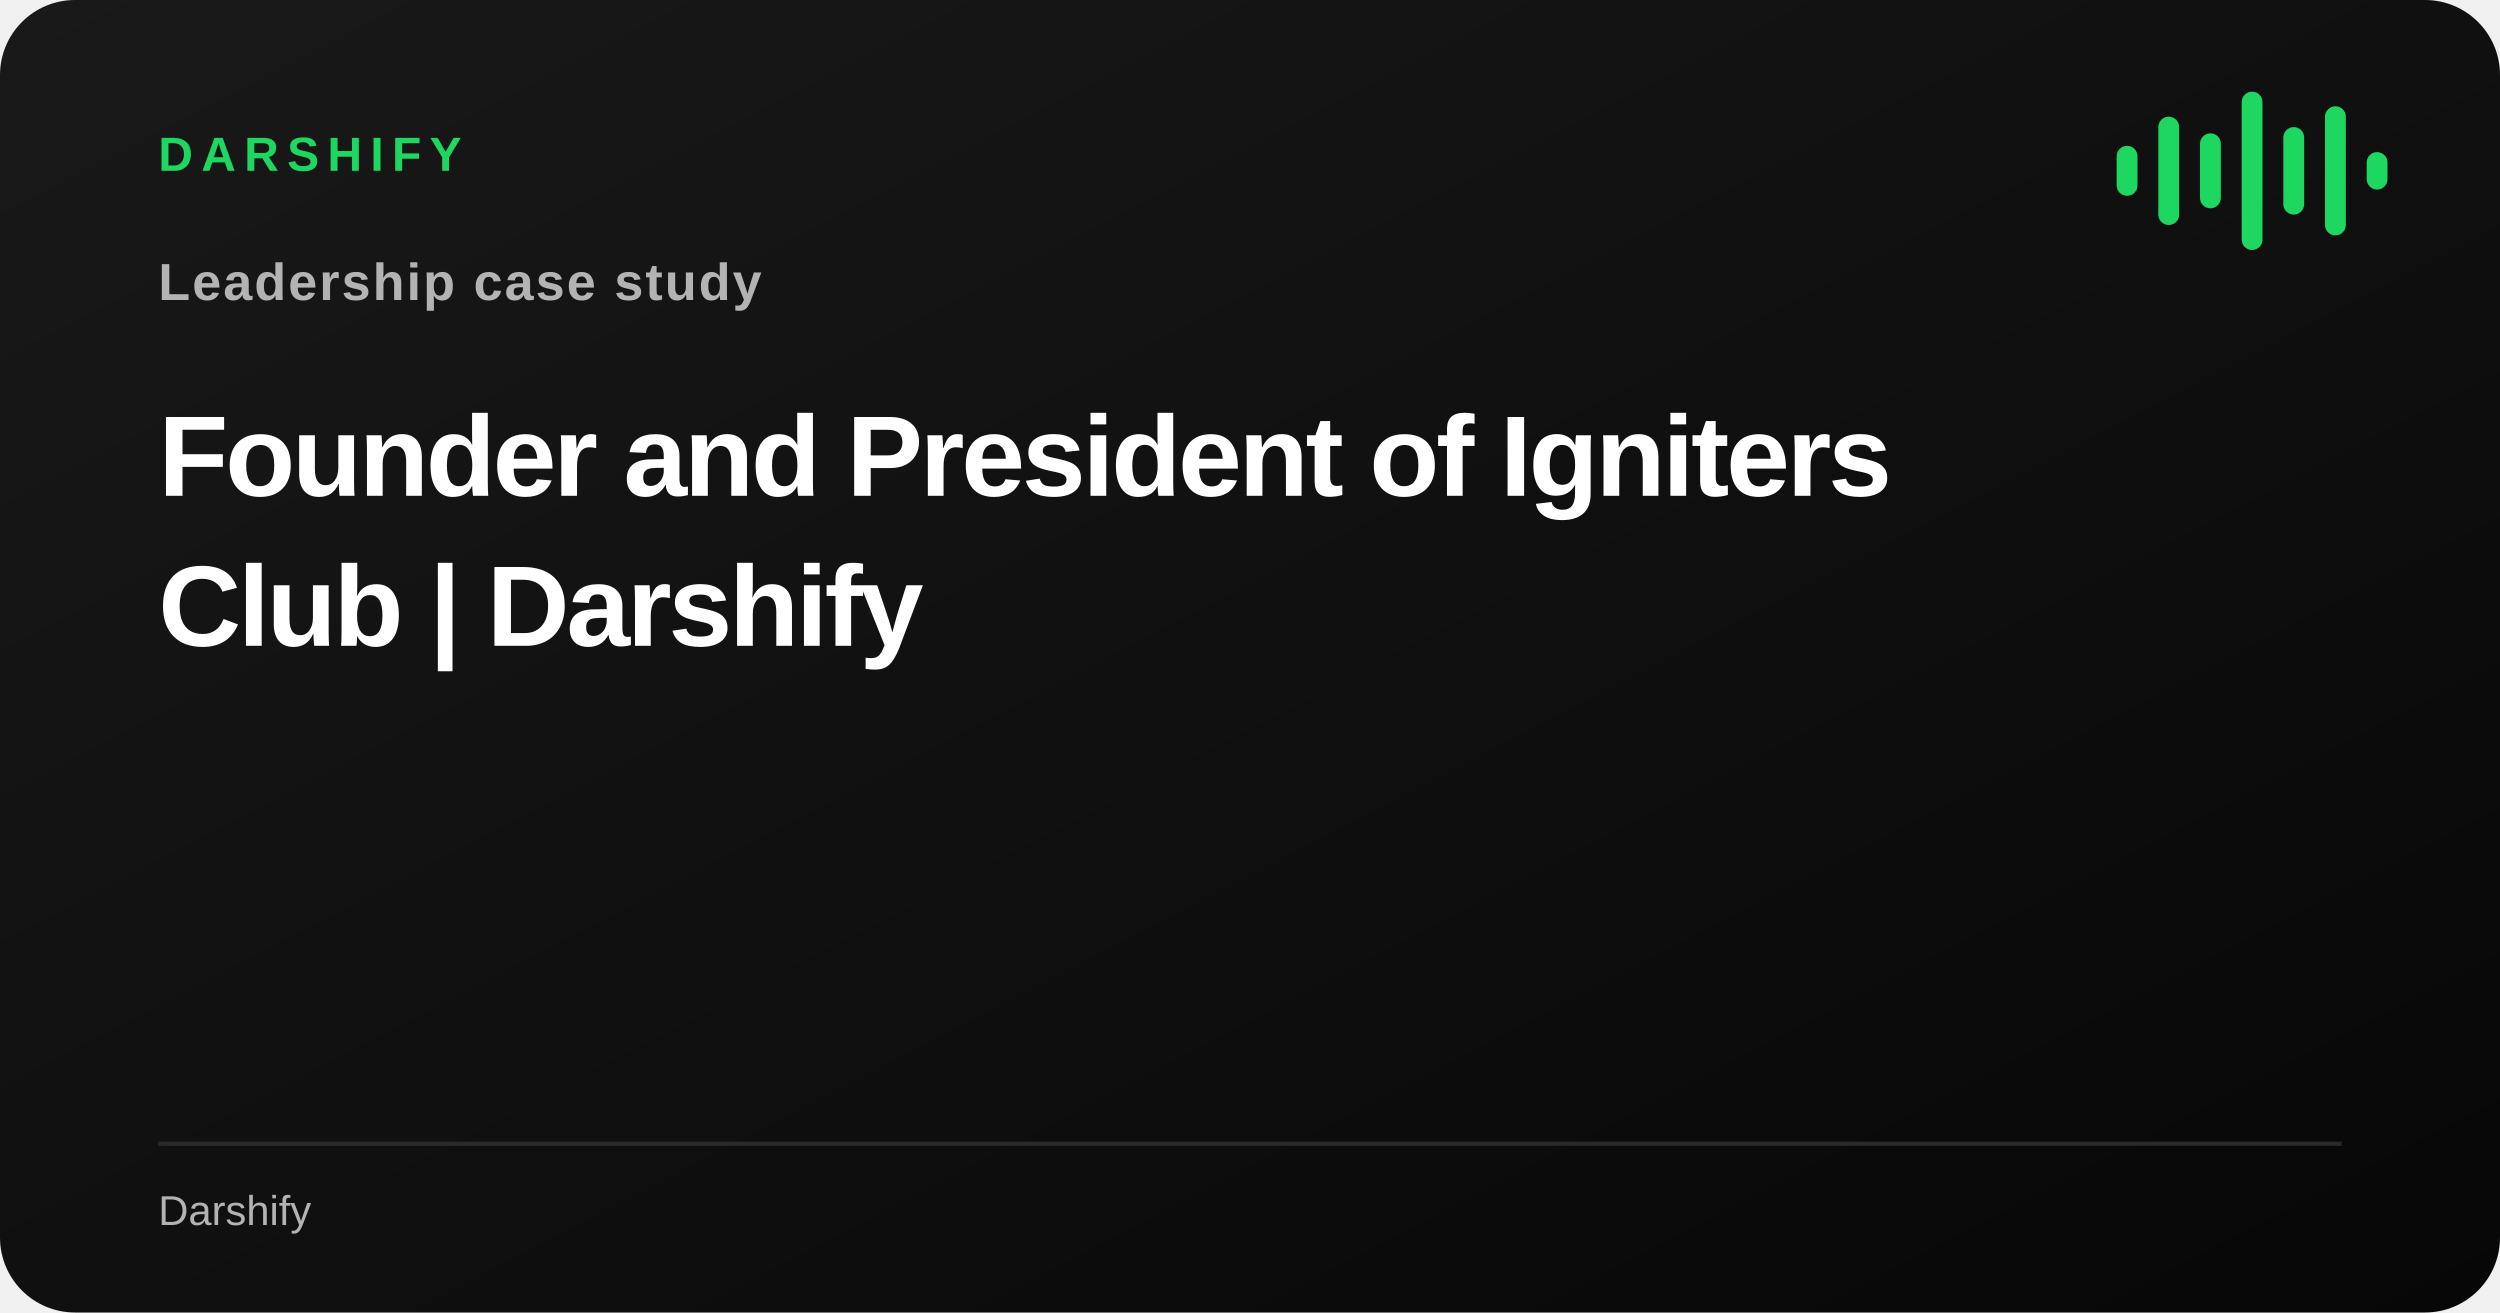
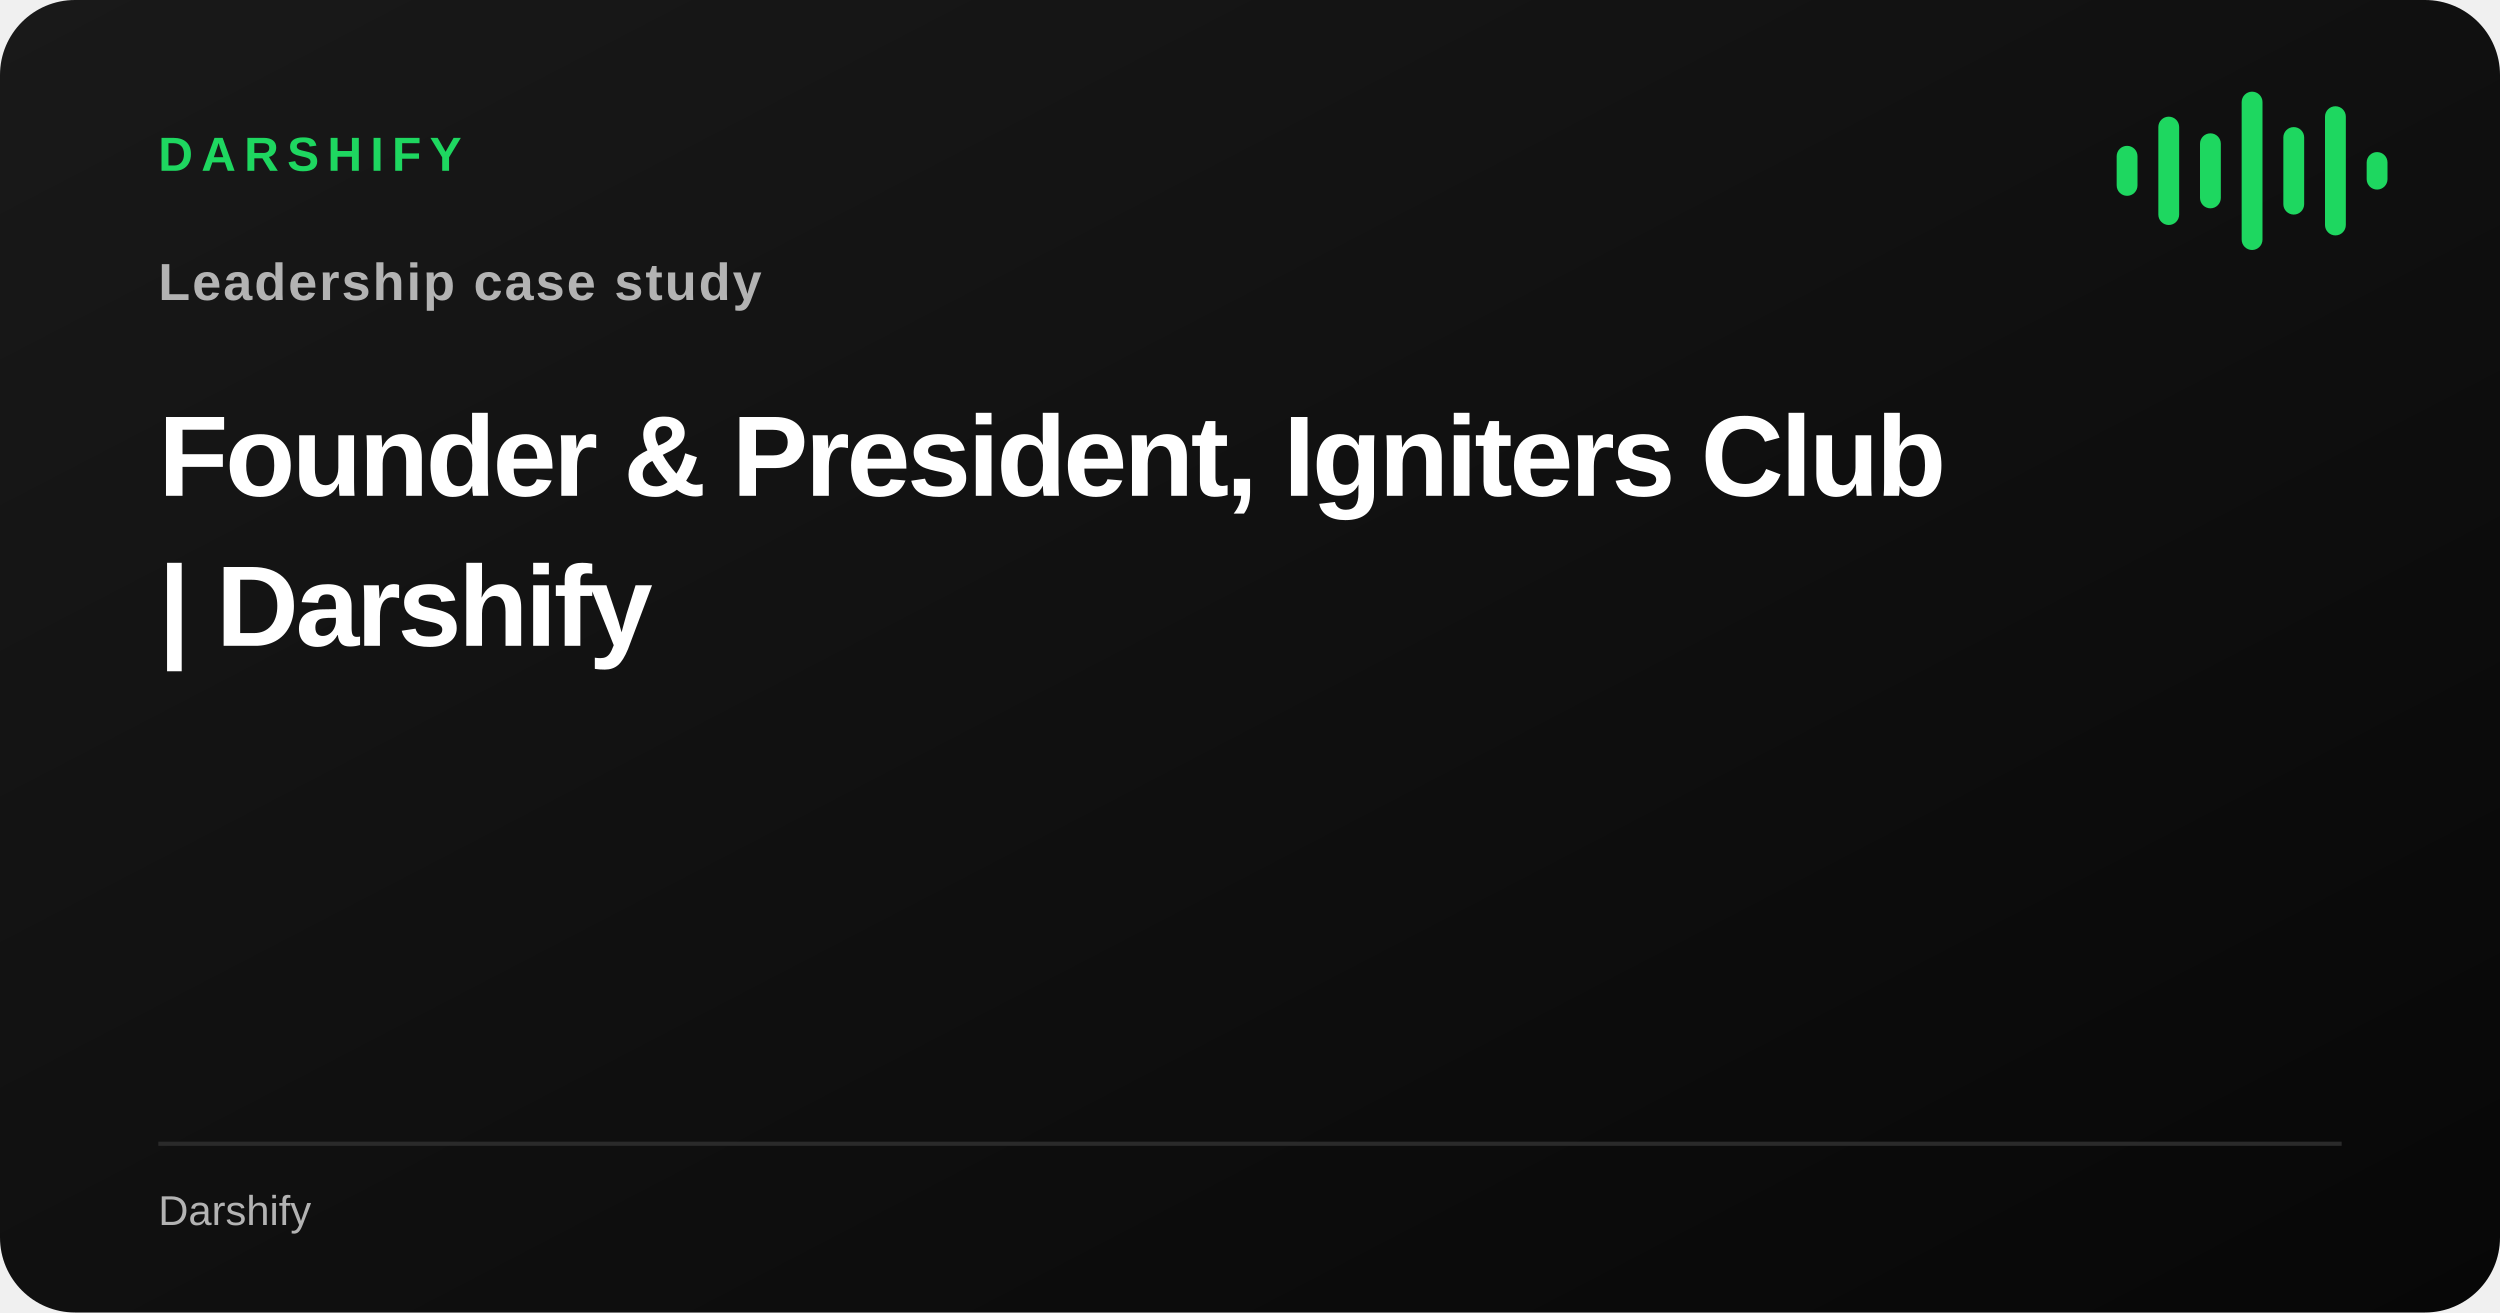
- <svg xmlns="http://www.w3.org/2000/svg" viewBox="0 0 1200 630" width="1200" height="630" role="img" aria-label="Founder and President of Igniters Club | Darshify" data-route-id="case-study:l1">
+ <svg xmlns="http://www.w3.org/2000/svg" viewBox="0 0 1200 630" width="1200" height="630" role="img" aria-label="Founder &amp; President, Igniters Club | Darshify" data-route-id="case-study:l1">
  <defs>
    <linearGradient id="surface" x1="0" y1="0" x2="1" y2="1">
      <stop offset="0" stop-color="#191919" />
      <stop offset="1" stop-color="#070707" />
    </linearGradient>
    <radialGradient id="glow" cx="0" cy="0" r="1" gradientTransform="translate(1030 86) rotate(135) scale(420)">
      <stop stop-color="#1ed760" stop-opacity=".38" />
      <stop offset="1" stop-color="#1ed760" stop-opacity="0" />
    </radialGradient>
  </defs>
  <rect width="1200" height="630" rx="36" fill="url(#surface)" />
  <rect width="1200" height="630" rx="36" fill="url(#glow)" />
  <g data-motif="proof-wave" aria-label="Evidence signal">
    <rect x="1016" y="70" width="10" height="24" rx="5" fill="#1ed760" />
    <rect x="1036" y="56" width="10" height="52" rx="5" fill="#1ed760" />
    <rect x="1056" y="64" width="10" height="36" rx="5" fill="#1ed760" />
    <rect x="1076" y="44" width="10" height="76" rx="5" fill="#1ed760" />
    <rect x="1096" y="61" width="10" height="42" rx="5" fill="#1ed760" />
    <rect x="1116" y="51" width="10" height="62" rx="5" fill="#1ed760" />
    <rect x="1136" y="73" width="10" height="18" rx="5" fill="#1ed760" />
  </g>
  <text x="76" y="82" fill="#1ed760" font-family="Arial, Helvetica, sans-serif" font-size="23" font-weight="700" letter-spacing="4">DARSHIFY</text>
  <text x="76" y="144" fill="#b3b3b3" font-family="Arial, Helvetica, sans-serif" font-size="25" font-weight="600" letter-spacing="1">Leadership case study</text>
  <text fill="#ffffff" font-family="Arial, Helvetica, sans-serif" font-size="55" font-weight="800" letter-spacing="-1.5">
-     <tspan x="76" y="238">Founder and President of Igniters</tspan>
-     <tspan x="76" y="310">Club | Darshify</tspan>
+     <tspan x="76" y="238">Founder &amp; President, Igniters Club</tspan>
+     <tspan x="76" y="310">| Darshify</tspan>
  </text>
  <rect x="76" y="548" width="1048" height="2" fill="#2a2a2a" />
  <text x="76" y="588" fill="#b3b3b3" font-family="Arial, Helvetica, sans-serif" font-size="20">Darshify</text>
</svg>
